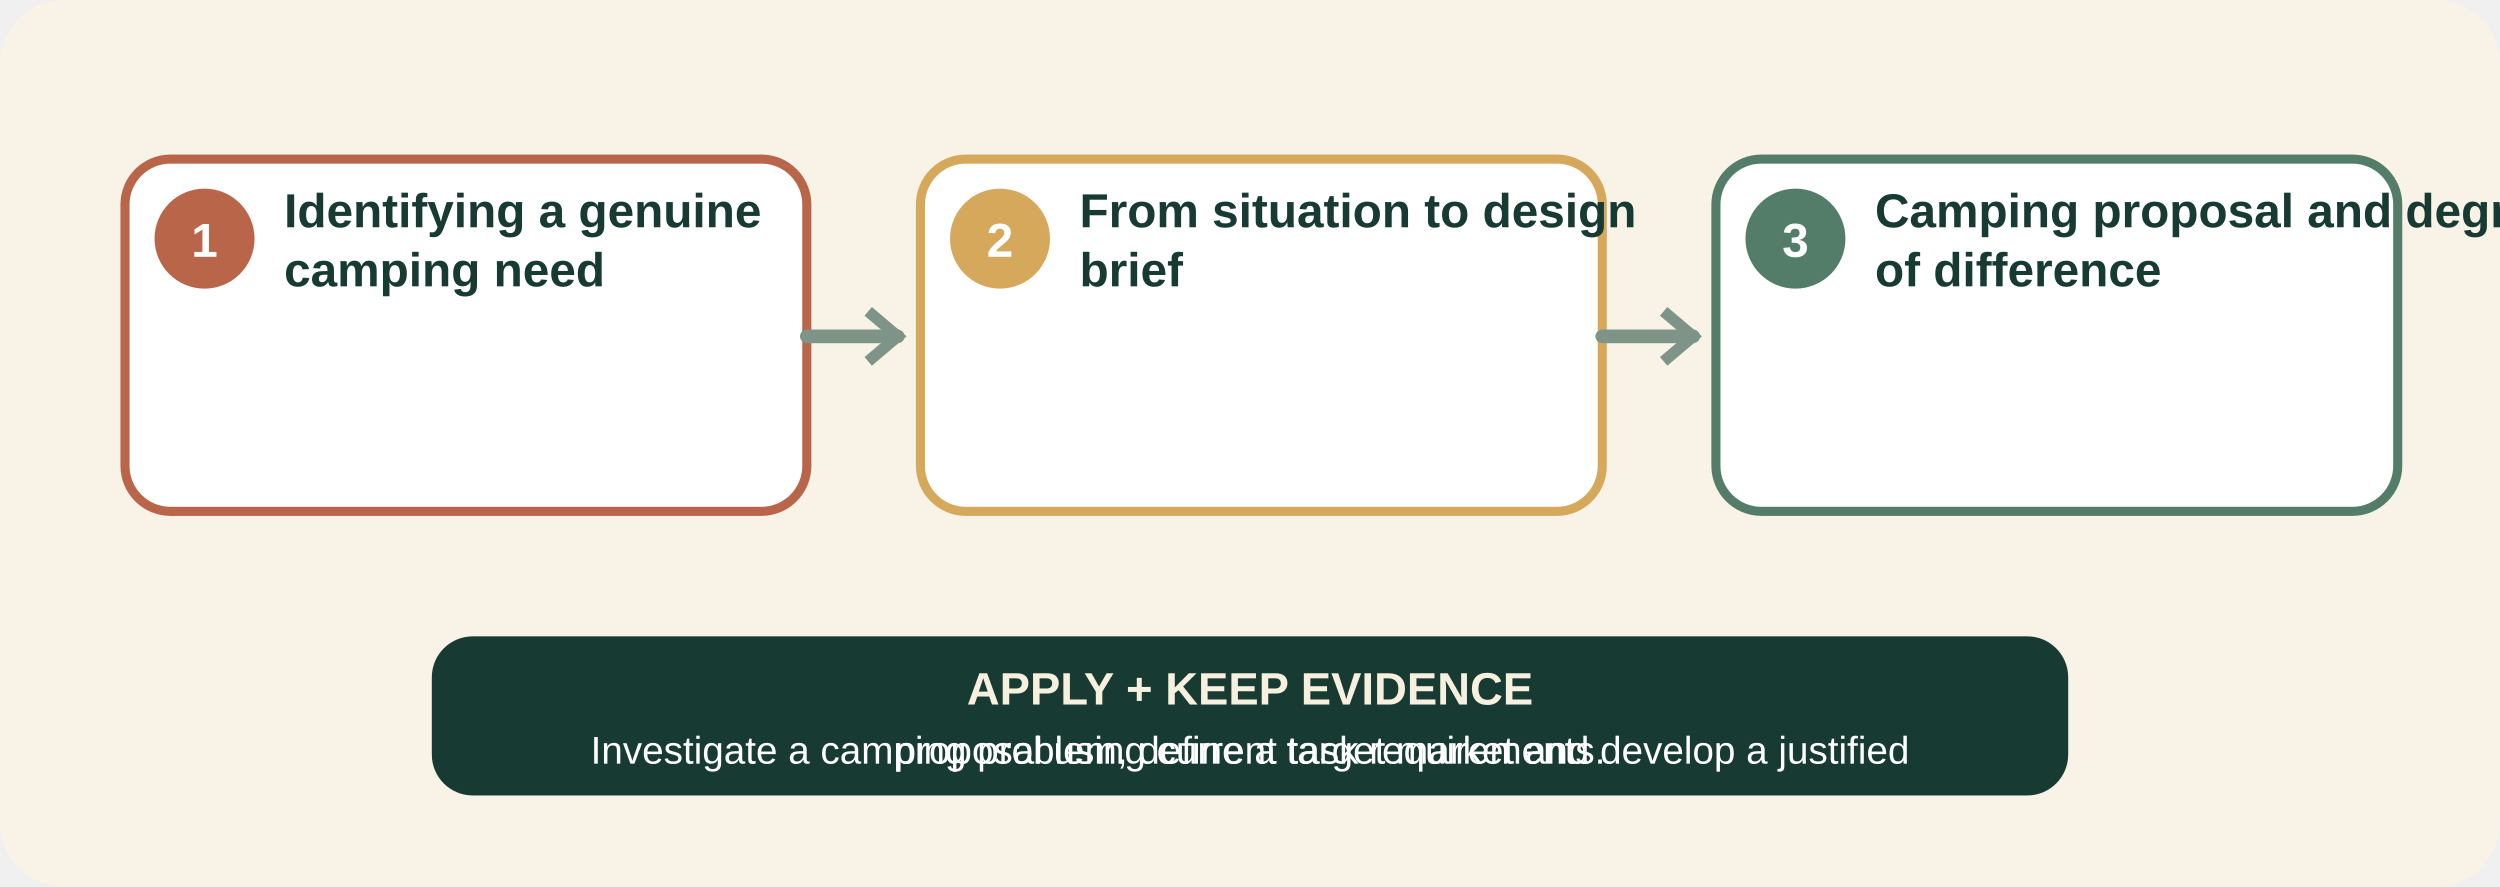
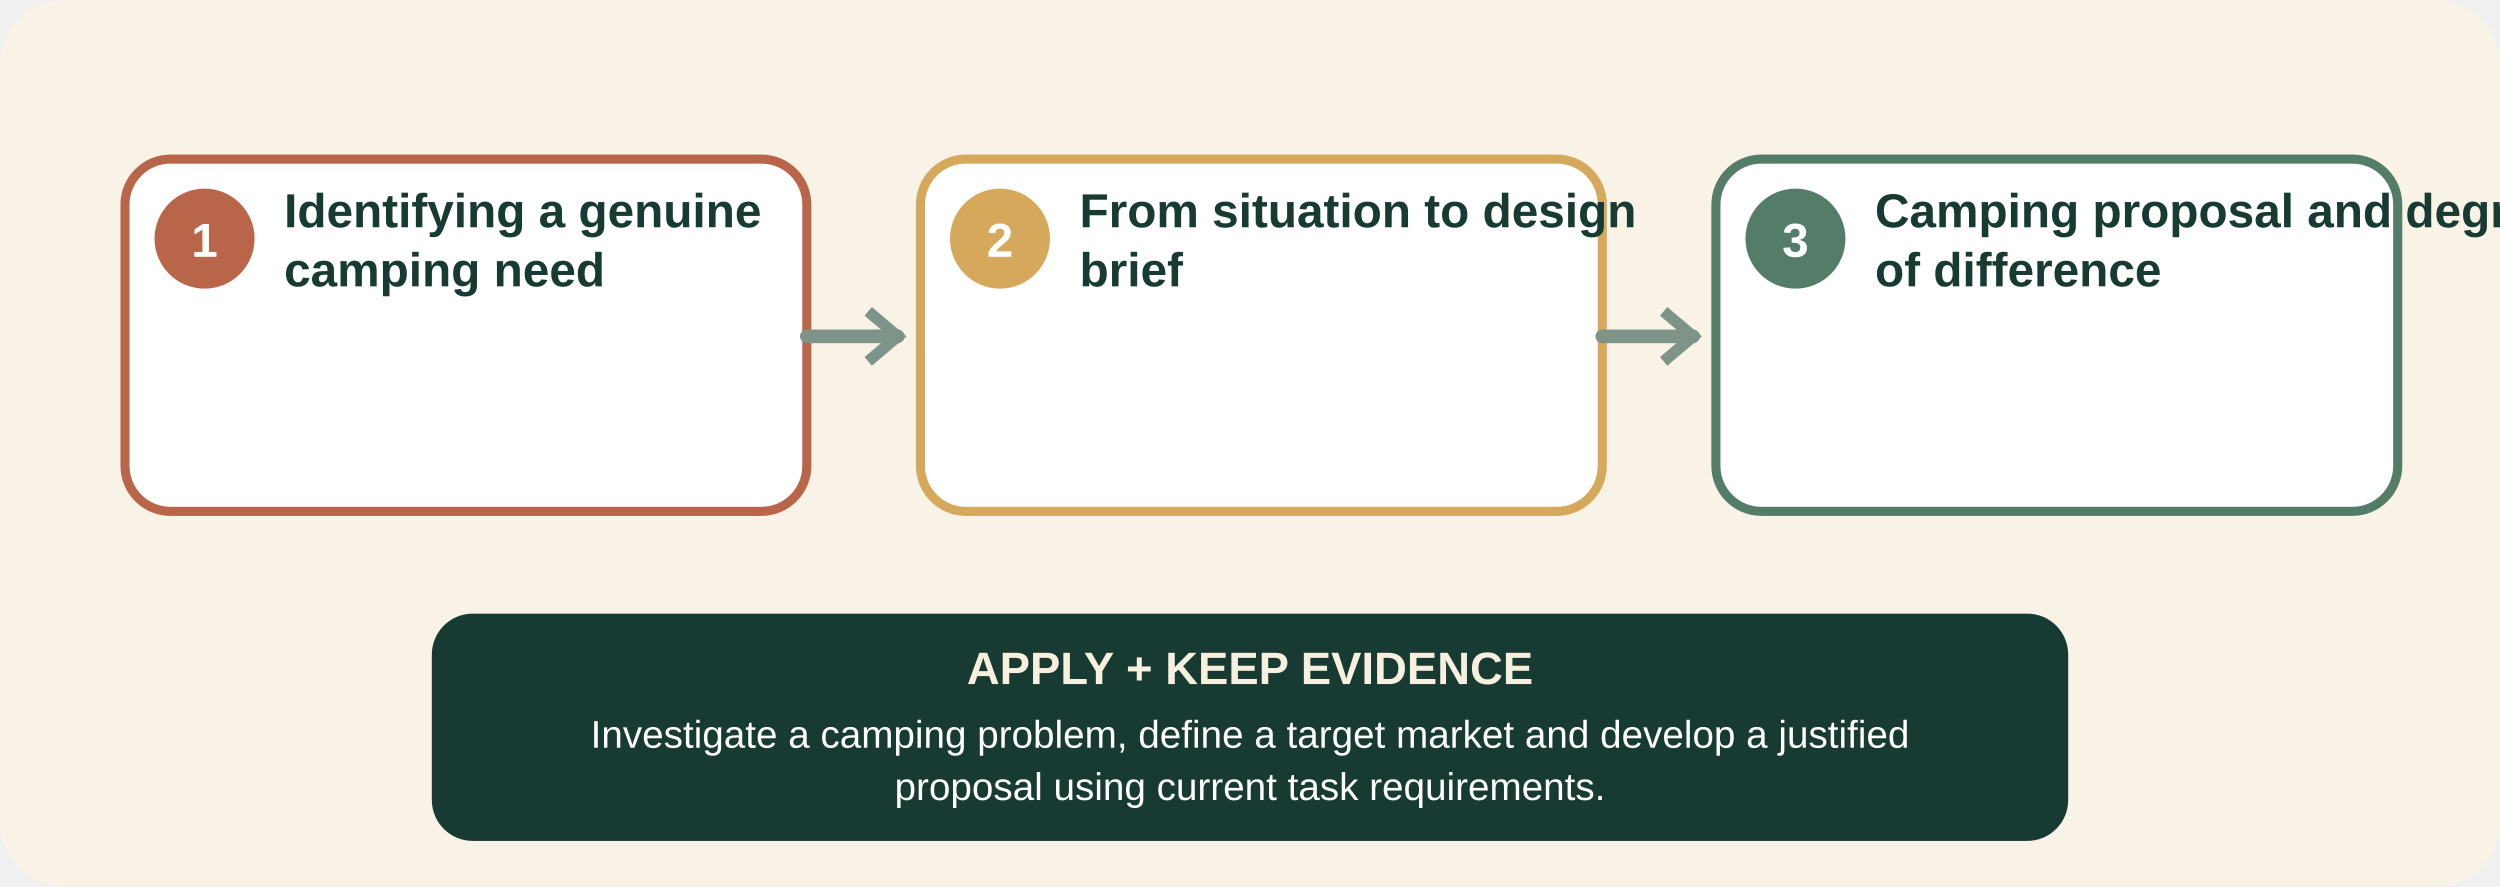
<svg xmlns="http://www.w3.org/2000/svg" viewBox="0 0 1100 390" role="img" aria-labelledby="title desc">
  <rect width="1100" height="390" rx="28" fill="#f8f2e7" />
  <rect x="55" y="70" width="300" height="155" rx="20" fill="#fff" stroke="#b9654a" stroke-width="4" />
  <circle cx="90" cy="105" r="22" fill="#b9654a" />
  <text x="90" y="113" text-anchor="middle" font-family="Arial" font-size="21" font-weight="700" fill="#fff">1</text>
  <text x="125" y="100" font-family="Arial" font-size="21" font-weight="700" fill="#173a32">Identifying a genuine</text>
  <text x="125" y="126" font-family="Arial" font-size="21" font-weight="700" fill="#173a32">camping need</text>
  <path d="M355 148H395" stroke="#7e9488" stroke-width="6" stroke-linecap="round" />
  <path d="M382 137l13 11-13 11" fill="none" stroke="#7e9488" stroke-width="5" />
  <rect x="405" y="70" width="300" height="155" rx="20" fill="#fff" stroke="#d6a85b" stroke-width="4" />
  <circle cx="440" cy="105" r="22" fill="#d6a85b" />
  <text x="440" y="113" text-anchor="middle" font-family="Arial" font-size="21" font-weight="700" fill="#fff">2</text>
  <text x="475" y="100" font-family="Arial" font-size="21" font-weight="700" fill="#173a32">From situation to design</text>
  <text x="475" y="126" font-family="Arial" font-size="21" font-weight="700" fill="#173a32">brief</text>
  <path d="M705 148H745" stroke="#7e9488" stroke-width="6" stroke-linecap="round" />
  <path d="M732 137l13 11-13 11" fill="none" stroke="#7e9488" stroke-width="5" />
  <rect x="755" y="70" width="300" height="155" rx="20" fill="#fff" stroke="#547d69" stroke-width="4" />
  <circle cx="790" cy="105" r="22" fill="#547d69" />
  <text x="790" y="113" text-anchor="middle" font-family="Arial" font-size="21" font-weight="700" fill="#fff">3</text>
  <text x="825" y="100" font-family="Arial" font-size="21" font-weight="700" fill="#173a32">Camping proposal and degree</text>
  <text x="825" y="126" font-family="Arial" font-size="21" font-weight="700" fill="#173a32">of difference</text>
-   <rect x="190" y="280" width="720" height="70" rx="18" fill="#173a32" />
-   <text x="550" y="310" text-anchor="middle" font-family="Arial" font-size="20" font-weight="700" fill="#f7f0df">APPLY + KEEP EVIDENCE</text>
-   <text x="550" y="336" text-anchor="middle" font-family="Arial" font-size="17" fill="#fff">Investigate a camping problem, define a target market and develop a justified</text>
-   <text x="550" y="336" text-anchor="middle" font-family="Arial" font-size="17" fill="#fff">proposal using current task requirements.</text>
+   <rect x="190" y="270" width="720" height="100" rx="18" fill="#173a32" />
+   <text x="550" y="301" text-anchor="middle" font-family="Arial" font-size="20" font-weight="700" fill="#f7f0df">APPLY + KEEP EVIDENCE</text>
+   <text x="550" y="329" text-anchor="middle" font-family="Arial" font-size="17" fill="#fff">Investigate a camping problem, define a target market and develop a justified</text>
+   <text x="550" y="352" text-anchor="middle" font-family="Arial" font-size="17" fill="#fff">proposal using current task requirements.</text>
</svg>
